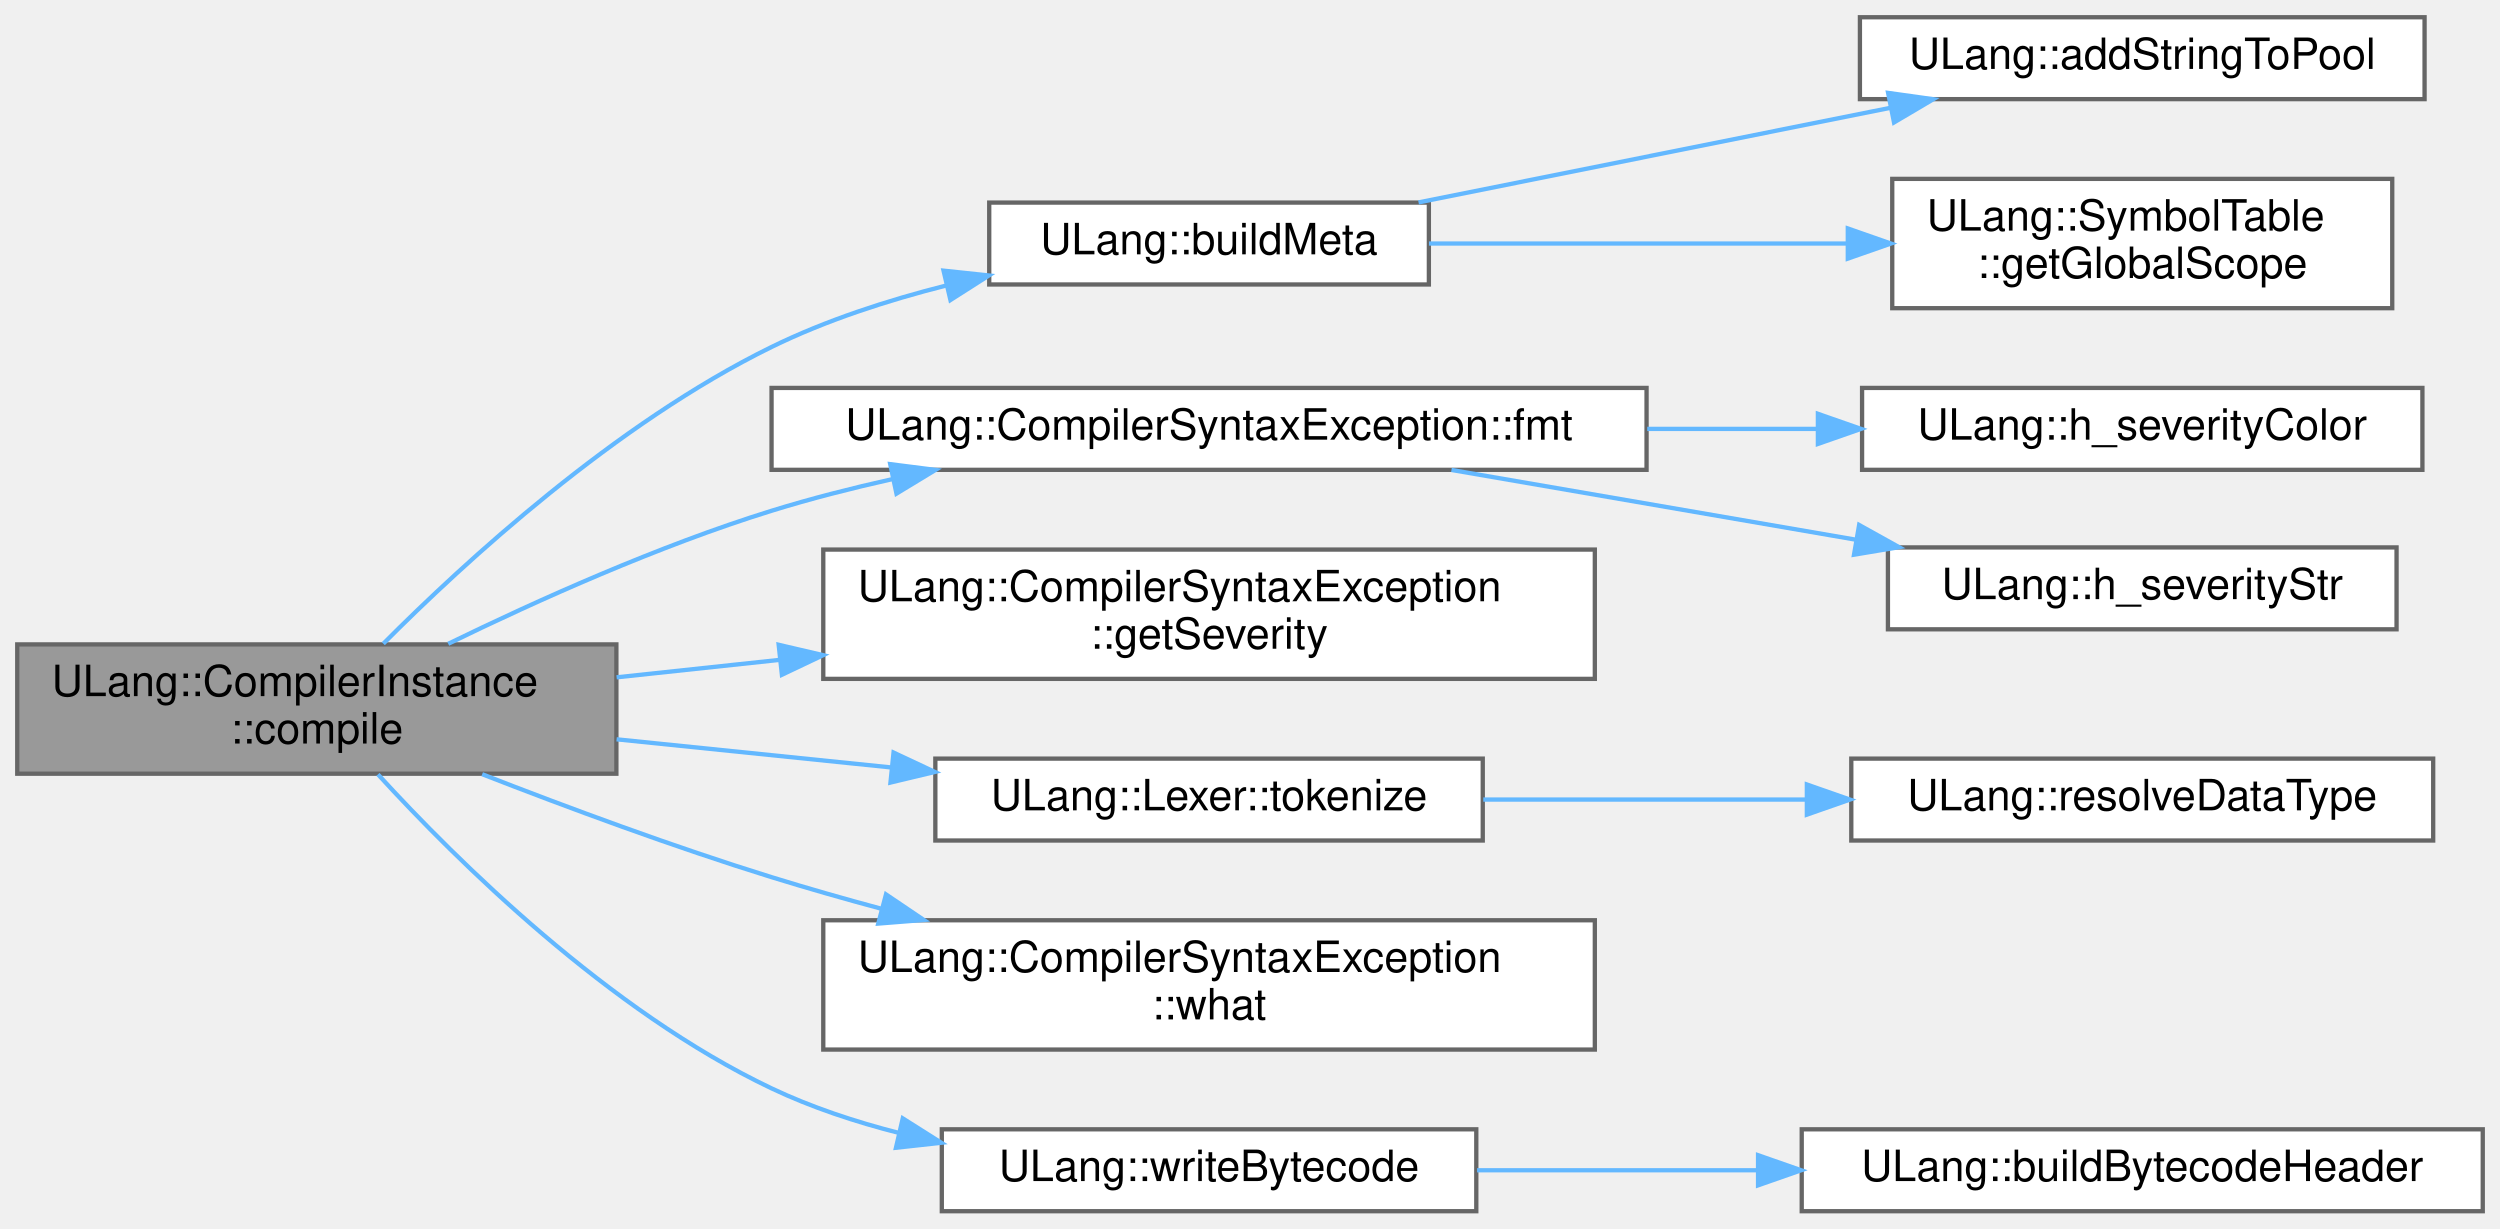
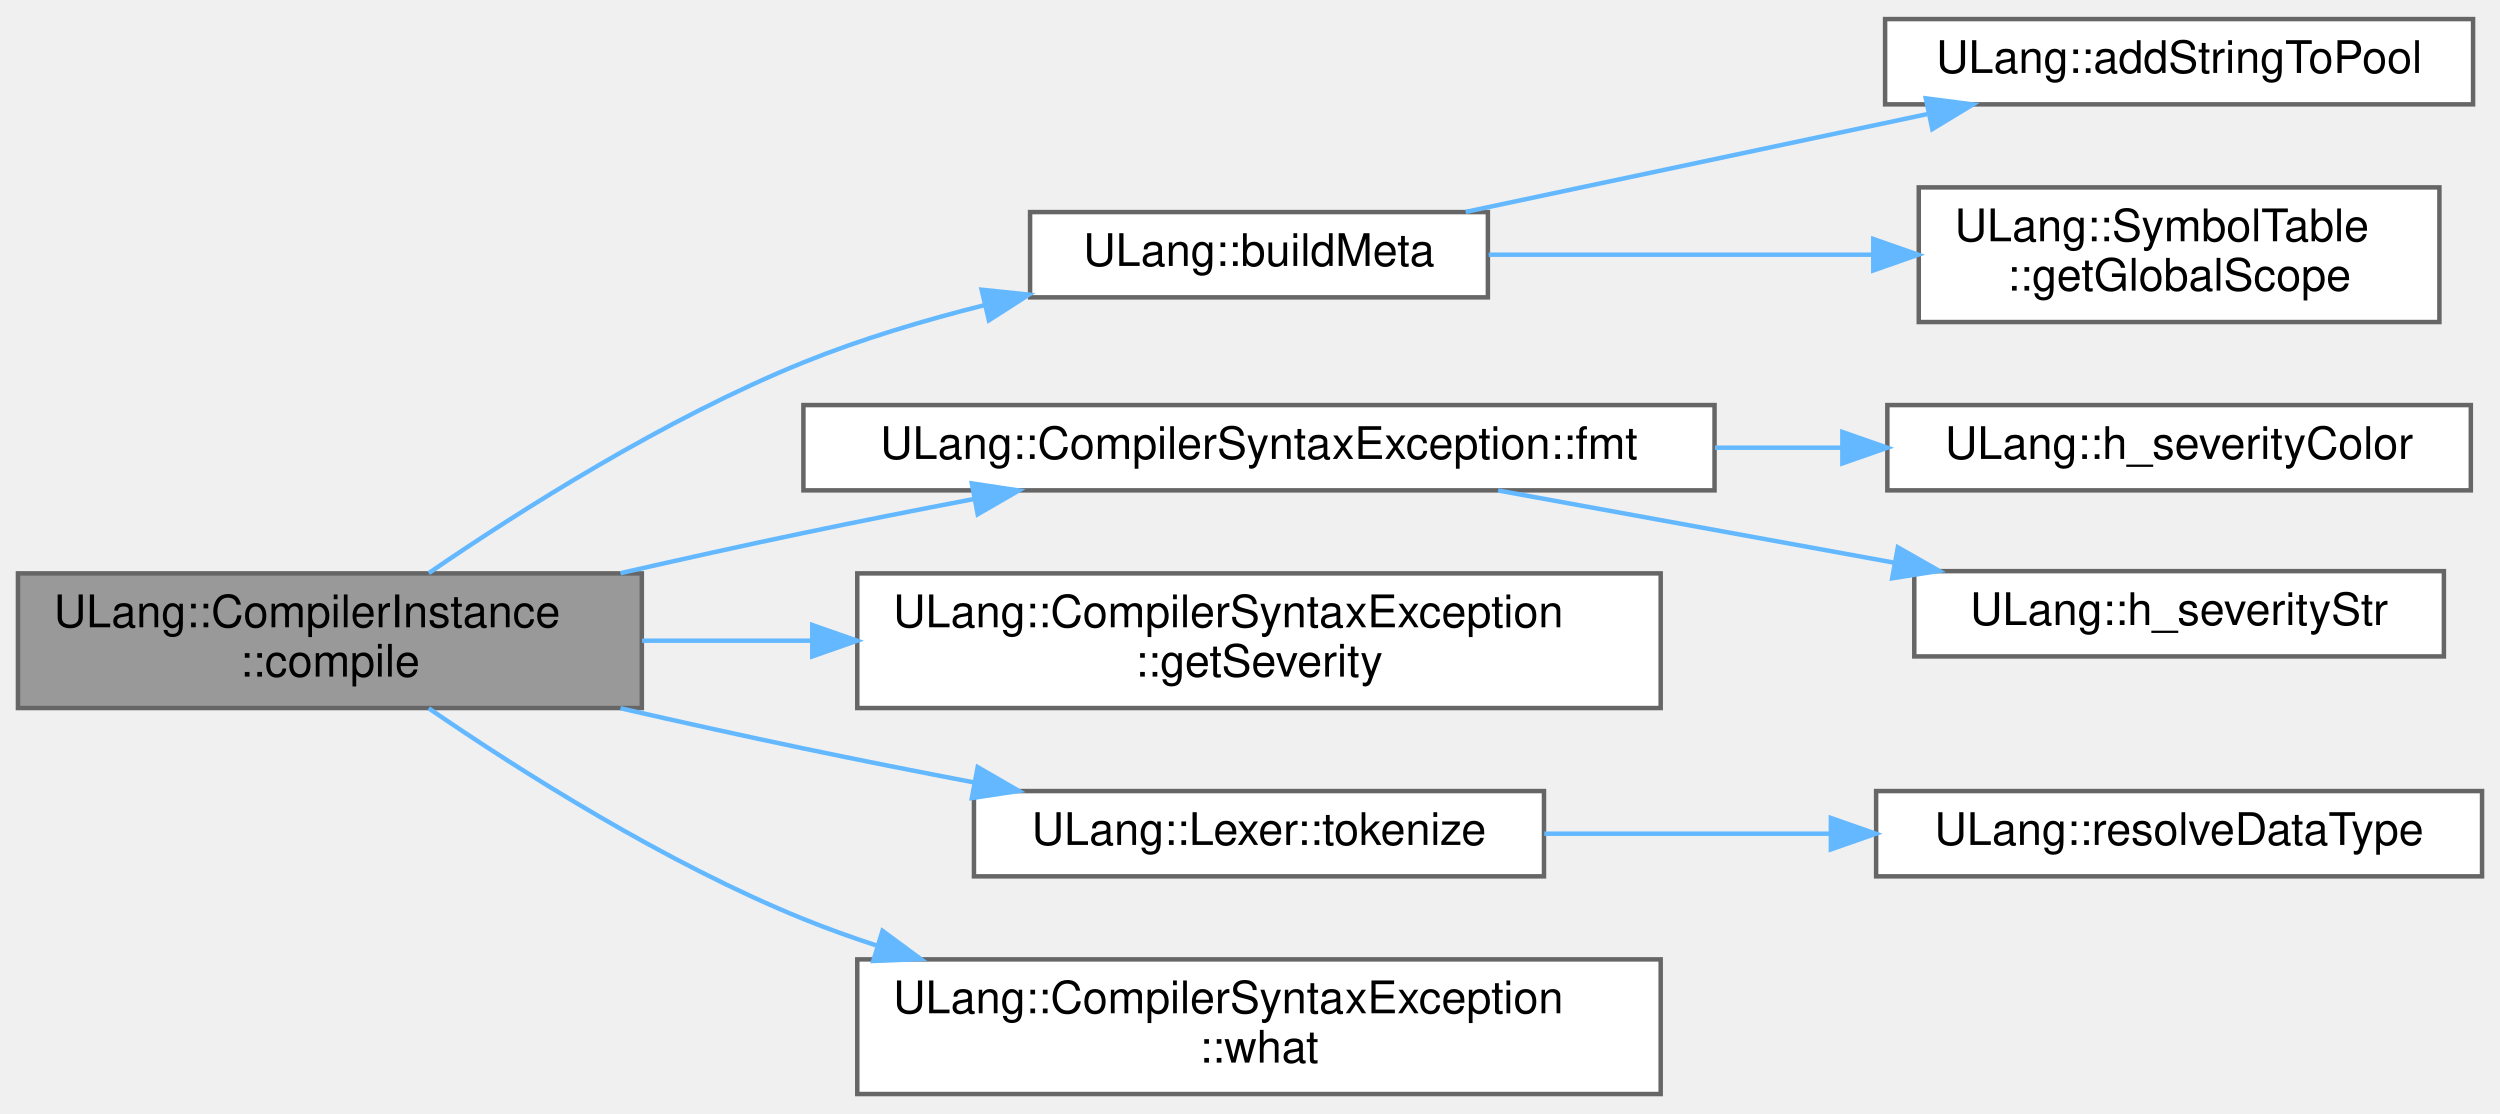
- <svg xmlns="http://www.w3.org/2000/svg" xmlns:xlink="http://www.w3.org/1999/xlink" width="580pt" height="285pt" viewBox="0.00 0.00 580.00 285.00">
-   <g id="graph0" class="graph" transform="scale(1 1) rotate(0) translate(4 281)">
+ <svg xmlns="http://www.w3.org/2000/svg" xmlns:xlink="http://www.w3.org/1999/xlink" width="557pt" height="248pt" viewBox="0.00 0.00 557.00 247.50">
+   <g id="graph0" class="graph" transform="scale(1 1) rotate(0) translate(4 243.5)">
    <g id="Node000001" class="node">
      <g id="a_Node000001">
        <a xlink:title="does the compilation">
-           <polygon fill="#999999" stroke="#666666" points="139,-131.5 0,-131.5 0,-101.5 139,-101.5 139,-131.5" />
-           <text text-anchor="start" x="8" y="-119.5" font-family="Helvetica,sans-Serif" font-size="10.00">ULang::CompilerInstance</text>
-           <text text-anchor="middle" x="69.5" y="-108.5" font-family="Helvetica,sans-Serif" font-size="10.00">::compile</text>
+           <polygon fill="#999999" stroke="#666666" points="139,-116 0,-116 0,-86 139,-86 139,-116" />
+           <text text-anchor="start" x="8" y="-104" font-family="Helvetica,sans-Serif" font-size="10.00">ULang::CompilerInstance</text>
+           <text text-anchor="middle" x="69.5" y="-93" font-family="Helvetica,sans-Serif" font-size="10.00">::compile</text>
        </a>
      </g>
    </g>
    <g id="Node000002" class="node">
      <g id="a_Node000002">
        <a xlink:href="namespaceULang.html#ae0b1129fa6b35790dbd18cbf3add8eb8" target="_top" xlink:title=" ">
-           <polygon fill="white" stroke="#666666" points="327.5,-234 225.5,-234 225.5,-215 327.5,-215 327.5,-234" />
-           <text text-anchor="middle" x="276.5" y="-222" font-family="Helvetica,sans-Serif" font-size="10.00">ULang::buildMeta</text>
+           <polygon fill="white" stroke="#666666" points="327.5,-196.5 225.5,-196.5 225.5,-177.5 327.5,-177.5 327.5,-196.5" />
+           <text text-anchor="middle" x="276.5" y="-184.5" font-family="Helvetica,sans-Serif" font-size="10.00">ULang::buildMeta</text>
        </a>
      </g>
    </g>
    <g id="edge1_Node000001_Node000002" class="edge">
      <g id="a_edge1_Node000001_Node000002">
        <a xlink:title=" ">
-           <path fill="none" stroke="#63b8ff" d="M84.93,-131.67C103.83,-150.65 138.84,-182.78 175,-200.5 187.57,-206.66 201.82,-211.3 215.56,-214.77" />
-           <polygon fill="#63b8ff" stroke="#63b8ff" points="214.9,-218.21 225.43,-217.09 216.5,-211.39 214.9,-218.21" />
+           <path fill="none" stroke="#63b8ff" d="M91.53,-116.07C111.95,-130.06 144.3,-150.56 175,-163 187.78,-168.18 201.94,-172.41 215.5,-175.8" />
+           <polygon fill="#63b8ff" stroke="#63b8ff" points="214.71,-179.2 225.25,-178.11 216.33,-172.39 214.71,-179.2" />
        </a>
      </g>
    </g>
    <g id="Node000005" class="node">
      <g id="a_Node000005">
        <a xlink:href="classULang_1_1CompilerSyntaxException.html#a39539114f05c2d71321e5eb748da29f6" target="_top" xlink:title="formatted compiler exception output (human readable)">
-           <polygon fill="white" stroke="#666666" points="378,-191 175,-191 175,-172 378,-172 378,-191" />
-           <text text-anchor="middle" x="276.5" y="-179" font-family="Helvetica,sans-Serif" font-size="10.00">ULang::CompilerSyntaxException::fmt</text>
+           <polygon fill="white" stroke="#666666" points="378,-153.5 175,-153.5 175,-134.5 378,-134.5 378,-153.5" />
+           <text text-anchor="middle" x="276.5" y="-141.5" font-family="Helvetica,sans-Serif" font-size="10.00">ULang::CompilerSyntaxException::fmt</text>
        </a>
      </g>
    </g>
    <g id="edge4_Node000001_Node000005" class="edge">
      <g id="a_edge4_Node000001_Node000005">
        <a xlink:title=" ">
-           <path fill="none" stroke="#63b8ff" d="M99.99,-131.64C120.55,-141.66 148.87,-154.4 175,-162.5 184,-165.29 193.59,-167.74 203.13,-169.87" />
-           <polygon fill="#63b8ff" stroke="#63b8ff" points="202.53,-173.32 213.04,-171.98 203.98,-166.48 202.53,-173.32" />
+           <path fill="none" stroke="#63b8ff" d="M134.24,-116.05C147.68,-119.11 161.79,-122.24 175,-125 187.27,-127.57 200.42,-130.17 213.03,-132.58" />
+           <polygon fill="#63b8ff" stroke="#63b8ff" points="212.53,-136.05 223,-134.47 213.83,-129.17 212.53,-136.05" />
        </a>
      </g>
    </g>
    <g id="Node000008" class="node">
      <g id="a_Node000008">
        <a xlink:href="classULang_1_1CompilerSyntaxException.html#a39818372c08ca906d4b50a91012801c6" target="_top" xlink:title=" ">
-           <polygon fill="white" stroke="#666666" points="366,-153.5 187,-153.5 187,-123.5 366,-123.5 366,-153.5" />
-           <text text-anchor="start" x="195" y="-141.5" font-family="Helvetica,sans-Serif" font-size="10.00">ULang::CompilerSyntaxException</text>
-           <text text-anchor="middle" x="276.5" y="-130.5" font-family="Helvetica,sans-Serif" font-size="10.00">::getSeverity</text>
+           <polygon fill="white" stroke="#666666" points="366,-116 187,-116 187,-86 366,-86 366,-116" />
+           <text text-anchor="start" x="195" y="-104" font-family="Helvetica,sans-Serif" font-size="10.00">ULang::CompilerSyntaxException</text>
+           <text text-anchor="middle" x="276.5" y="-93" font-family="Helvetica,sans-Serif" font-size="10.00">::getSeverity</text>
        </a>
      </g>
    </g>
    <g id="edge7_Node000001_Node000008" class="edge">
      <g id="a_edge7_Node000001_Node000008">
        <a xlink:title=" ">
-           <path fill="none" stroke="#63b8ff" d="M139.05,-123.86C151.17,-125.16 164.01,-126.54 176.77,-127.9" />
-           <polygon fill="#63b8ff" stroke="#63b8ff" points="176.65,-131.41 186.97,-129 177.4,-124.45 176.65,-131.41" />
+           <path fill="none" stroke="#63b8ff" d="M139.05,-101C151.17,-101 164.01,-101 176.77,-101" />
+           <polygon fill="#63b8ff" stroke="#63b8ff" points="176.97,-104.5 186.97,-101 176.97,-97.5 176.97,-104.5" />
        </a>
      </g>
    </g>
    <g id="Node000009" class="node">
      <g id="a_Node000009">
        <a xlink:href="classULang_1_1Lexer.html#a683839683dfefa9502c5e151222ecb7e" target="_top" xlink:title="converts source code to tokens">
-           <polygon fill="white" stroke="#666666" points="340,-105 213,-105 213,-86 340,-86 340,-105" />
-           <text text-anchor="middle" x="276.5" y="-93" font-family="Helvetica,sans-Serif" font-size="10.00">ULang::Lexer::tokenize</text>
+           <polygon fill="white" stroke="#666666" points="340,-67.5 213,-67.5 213,-48.5 340,-48.5 340,-67.5" />
+           <text text-anchor="middle" x="276.5" y="-55.5" font-family="Helvetica,sans-Serif" font-size="10.00">ULang::Lexer::tokenize</text>
        </a>
      </g>
    </g>
    <g id="edge8_Node000001_Node000009" class="edge">
      <g id="a_edge8_Node000001_Node000009">
        <a xlink:title=" ">
-           <path fill="none" stroke="#63b8ff" d="M139.05,-109.48C159.55,-107.38 182.1,-105.07 202.86,-102.94" />
-           <polygon fill="#63b8ff" stroke="#63b8ff" points="203.3,-106.41 212.89,-101.91 202.59,-99.45 203.3,-106.41" />
+           <path fill="none" stroke="#63b8ff" d="M134.24,-85.95C147.68,-82.89 161.79,-79.76 175,-77 187.27,-74.43 200.42,-71.83 213.03,-69.42" />
+           <polygon fill="#63b8ff" stroke="#63b8ff" points="213.83,-72.83 223,-67.53 212.53,-65.95 213.83,-72.83" />
        </a>
      </g>
    </g>
    <g id="Node000011" class="node">
      <g id="a_Node000011">
        <a xlink:href="classULang_1_1CompilerSyntaxException.html#a6bac429bee65121a473bad6af7b5edbd" target="_top" xlink:title=" ">
-           <polygon fill="white" stroke="#666666" points="366,-67.5 187,-67.5 187,-37.5 366,-37.5 366,-67.5" />
-           <text text-anchor="start" x="195" y="-55.5" font-family="Helvetica,sans-Serif" font-size="10.00">ULang::CompilerSyntaxException</text>
-           <text text-anchor="middle" x="276.5" y="-44.5" font-family="Helvetica,sans-Serif" font-size="10.00">::what</text>
+           <polygon fill="white" stroke="#666666" points="366,-30 187,-30 187,0 366,0 366,-30" />
+           <text text-anchor="start" x="195" y="-18" font-family="Helvetica,sans-Serif" font-size="10.00">ULang::CompilerSyntaxException</text>
+           <text text-anchor="middle" x="276.5" y="-7" font-family="Helvetica,sans-Serif" font-size="10.00">::what</text>
        </a>
      </g>
    </g>
    <g id="edge10_Node000001_Node000011" class="edge">
      <g id="a_edge10_Node000001_Node000011">
        <a xlink:title=" ">
-           <path fill="none" stroke="#63b8ff" d="M107.87,-101.38C127.64,-93.68 152.43,-84.49 175,-77.5 183.24,-74.95 191.91,-72.47 200.58,-70.14" />
-           <polygon fill="#63b8ff" stroke="#63b8ff" points="201.55,-73.5 210.33,-67.57 199.76,-66.73 201.55,-73.5" />
-         </a>
-       </g>
-     </g>
-     <g id="Node000012" class="node">
-       <g id="a_Node000012">
-         <a xlink:href="namespaceULang.html#a223393890930647184159ba3ee750798" target="_top" xlink:title=" ">
-           <polygon fill="white" stroke="#666666" points="338.5,-19 214.5,-19 214.5,0 338.5,0 338.5,-19" />
-           <text text-anchor="middle" x="276.5" y="-7" font-family="Helvetica,sans-Serif" font-size="10.00">ULang::writeBytecode</text>
-         </a>
-       </g>
-     </g>
-     <g id="edge11_Node000001_Node000012" class="edge">
-       <g id="a_edge11_Node000001_Node000012">
-         <a xlink:title=" ">
-           <path fill="none" stroke="#63b8ff" d="M83.69,-101.34C102.04,-81.29 137.29,-46.41 175,-28.5 184.24,-24.11 194.41,-20.74 204.62,-18.14" />
-           <polygon fill="#63b8ff" stroke="#63b8ff" points="205.44,-21.54 214.39,-15.88 203.86,-14.72 205.44,-21.54" />
+           <path fill="none" stroke="#63b8ff" d="M91.53,-85.93C111.95,-71.94 144.3,-51.44 175,-39 180.33,-36.84 185.89,-34.85 191.55,-33.01" />
+           <polygon fill="#63b8ff" stroke="#63b8ff" points="192.62,-36.35 201.15,-30.07 190.57,-29.65 192.62,-36.35" />
        </a>
      </g>
    </g>
    <g id="Node000003" class="node">
      <g id="a_Node000003">
        <a xlink:href="namespaceULang.html#afc471bffb16abe17362183d2a536a9e9" target="_top" xlink:title=" ">
-           <polygon fill="white" stroke="#666666" points="558.5,-277 427.5,-277 427.5,-258 558.5,-258 558.5,-277" />
-           <text text-anchor="middle" x="493" y="-265" font-family="Helvetica,sans-Serif" font-size="10.00">ULang::addStringToPool</text>
+           <polygon fill="white" stroke="#666666" points="547,-239.5 416,-239.5 416,-220.5 547,-220.5 547,-239.5" />
+           <text text-anchor="middle" x="481.5" y="-227.5" font-family="Helvetica,sans-Serif" font-size="10.00">ULang::addStringToPool</text>
        </a>
      </g>
    </g>
    <g id="edge2_Node000002_Node000003" class="edge">
      <g id="a_edge2_Node000002_Node000003">
        <a xlink:title=" ">
-           <path fill="none" stroke="#63b8ff" d="M325.1,-234.04C357.46,-240.53 400.43,-249.14 434.66,-256.01" />
-           <polygon fill="#63b8ff" stroke="#63b8ff" points="434.04,-259.45 444.53,-257.98 435.41,-252.59 434.04,-259.45" />
+           <path fill="none" stroke="#63b8ff" d="M322.55,-196.54C352.91,-202.97 393.14,-211.5 425.4,-218.33" />
+           <polygon fill="#63b8ff" stroke="#63b8ff" points="425.07,-221.84 435.57,-220.48 426.52,-214.99 425.07,-221.84" />
        </a>
      </g>
    </g>
    <g id="Node000004" class="node">
      <g id="a_Node000004">
        <a xlink:href="classULang_1_1SymbolTable.html#afccc103d9709d6e3a4beabb5ee291a0e" target="_top" xlink:title=" ">
-           <polygon fill="white" stroke="#666666" points="551,-239.5 435,-239.5 435,-209.5 551,-209.5 551,-239.5" />
-           <text text-anchor="start" x="443" y="-227.5" font-family="Helvetica,sans-Serif" font-size="10.00">ULang::SymbolTable</text>
-           <text text-anchor="middle" x="493" y="-216.5" font-family="Helvetica,sans-Serif" font-size="10.00">::getGlobalScope</text>
+           <polygon fill="white" stroke="#666666" points="539.5,-202 423.5,-202 423.5,-172 539.5,-172 539.5,-202" />
+           <text text-anchor="start" x="431.5" y="-190" font-family="Helvetica,sans-Serif" font-size="10.00">ULang::SymbolTable</text>
+           <text text-anchor="middle" x="481.5" y="-179" font-family="Helvetica,sans-Serif" font-size="10.00">::getGlobalScope</text>
        </a>
      </g>
    </g>
    <g id="edge3_Node000002_Node000004" class="edge">
      <g id="a_edge3_Node000002_Node000004">
        <a xlink:title=" ">
-           <path fill="none" stroke="#63b8ff" d="M327.52,-224.5C356.45,-224.5 393.24,-224.5 424.69,-224.5" />
-           <polygon fill="#63b8ff" stroke="#63b8ff" points="424.69,-228 434.69,-224.5 424.69,-221 424.69,-228" />
+           <path fill="none" stroke="#63b8ff" d="M327.68,-187C353.51,-187 385.35,-187 413.28,-187" />
+           <polygon fill="#63b8ff" stroke="#63b8ff" points="413.37,-190.5 423.37,-187 413.37,-183.5 413.37,-190.5" />
        </a>
      </g>
    </g>
    <g id="Node000006" class="node">
      <g id="a_Node000006">
        <a xlink:href="namespaceULang.html#a991893b6b9fc7f5f594ad4375bfbe05c" target="_top" xlink:title=" ">
-           <polygon fill="white" stroke="#666666" points="558,-191 428,-191 428,-172 558,-172 558,-191" />
-           <text text-anchor="middle" x="493" y="-179" font-family="Helvetica,sans-Serif" font-size="10.00">ULang::h_severityColor</text>
+           <polygon fill="white" stroke="#666666" points="546.5,-153.5 416.5,-153.5 416.5,-134.5 546.5,-134.5 546.5,-153.5" />
+           <text text-anchor="middle" x="481.5" y="-141.5" font-family="Helvetica,sans-Serif" font-size="10.00">ULang::h_severityColor</text>
        </a>
      </g>
    </g>
    <g id="edge5_Node000005_Node000006" class="edge">
      <g id="a_edge5_Node000005_Node000006">
        <a xlink:title=" ">
-           <path fill="none" stroke="#63b8ff" d="M378.16,-181.5C391.47,-181.5 404.92,-181.5 417.68,-181.5" />
-           <polygon fill="#63b8ff" stroke="#63b8ff" points="417.75,-185 427.75,-181.5 417.75,-178 417.75,-185" />
+           <path fill="none" stroke="#63b8ff" d="M378.11,-144C387.6,-144 397.1,-144 406.28,-144" />
+           <polygon fill="#63b8ff" stroke="#63b8ff" points="406.48,-147.5 416.48,-144 406.48,-140.5 406.48,-147.5" />
        </a>
      </g>
    </g>
    <g id="Node000007" class="node">
      <g id="a_Node000007">
        <a xlink:href="namespaceULang.html#aa872add6618cd1839d302348efd6020b" target="_top" xlink:title=" ">
-           <polygon fill="white" stroke="#666666" points="552,-154 434,-154 434,-135 552,-135 552,-154" />
-           <text text-anchor="middle" x="493" y="-142" font-family="Helvetica,sans-Serif" font-size="10.00">ULang::h_severityStr</text>
+           <polygon fill="white" stroke="#666666" points="540.5,-116.5 422.5,-116.5 422.5,-97.5 540.5,-97.5 540.5,-116.5" />
+           <text text-anchor="middle" x="481.5" y="-104.5" font-family="Helvetica,sans-Serif" font-size="10.00">ULang::h_severityStr</text>
        </a>
      </g>
    </g>
    <g id="edge6_Node000005_Node000007" class="edge">
      <g id="a_edge6_Node000005_Node000007">
        <a xlink:title=" ">
-           <path fill="none" stroke="#63b8ff" d="M332.74,-171.97C361.4,-167.03 396.6,-160.96 426.61,-155.78" />
-           <polygon fill="#63b8ff" stroke="#63b8ff" points="427.32,-159.21 436.58,-154.06 426.13,-152.31 427.32,-159.21" />
+           <path fill="none" stroke="#63b8ff" d="M329.78,-134.47C356.67,-129.57 389.64,-123.56 417.88,-118.41" />
+           <polygon fill="#63b8ff" stroke="#63b8ff" points="418.84,-121.8 428.05,-116.56 417.58,-114.91 418.84,-121.8" />
        </a>
      </g>
    </g>
    <g id="Node000010" class="node">
      <g id="a_Node000010">
        <a xlink:href="namespaceULang.html#a2437ad588ffb8270e6c3c174357638f2" target="_top" xlink:title=" ">
-           <polygon fill="white" stroke="#666666" points="560.5,-105 425.5,-105 425.5,-86 560.5,-86 560.5,-105" />
-           <text text-anchor="middle" x="493" y="-93" font-family="Helvetica,sans-Serif" font-size="10.00">ULang::resolveDataType</text>
+           <polygon fill="white" stroke="#666666" points="549,-67.5 414,-67.5 414,-48.5 549,-48.5 549,-67.5" />
+           <text text-anchor="middle" x="481.5" y="-55.5" font-family="Helvetica,sans-Serif" font-size="10.00">ULang::resolveDataType</text>
        </a>
      </g>
    </g>
    <g id="edge9_Node000009_Node000010" class="edge">
      <g id="a_edge9_Node000009_Node000010">
        <a xlink:title=" ">
-           <path fill="none" stroke="#63b8ff" d="M340.12,-95.5C363.59,-95.5 390.54,-95.5 415.16,-95.5" />
-           <polygon fill="#63b8ff" stroke="#63b8ff" points="415.19,-99 425.19,-95.5 415.19,-92 415.19,-99" />
-         </a>
-       </g>
-     </g>
-     <g id="Node000013" class="node">
-       <g id="a_Node000013">
-         <a xlink:href="namespaceULang.html#a8674adb59a39623d1f715c18a8cede91" target="_top" xlink:title=" ">
-           <polygon fill="white" stroke="#666666" points="572,-19 414,-19 414,0 572,0 572,-19" />
-           <text text-anchor="middle" x="493" y="-7" font-family="Helvetica,sans-Serif" font-size="10.00">ULang::buildBytecodeHeader</text>
-         </a>
-       </g>
-     </g>
-     <g id="edge12_Node000012_Node000013" class="edge">
-       <g id="a_edge12_Node000012_Node000013">
-         <a xlink:title=" ">
-           <path fill="none" stroke="#63b8ff" d="M338.68,-9.5C358.88,-9.5 381.78,-9.5 403.6,-9.5" />
-           <polygon fill="#63b8ff" stroke="#63b8ff" points="403.87,-13 413.87,-9.5 403.87,-6 403.87,-13" />
+           <path fill="none" stroke="#63b8ff" d="M340.06,-58C360.19,-58 382.72,-58 403.74,-58" />
+           <polygon fill="#63b8ff" stroke="#63b8ff" points="403.92,-61.5 413.92,-58 403.92,-54.5 403.92,-61.5" />
        </a>
      </g>
    </g>
  </g>
</svg>
